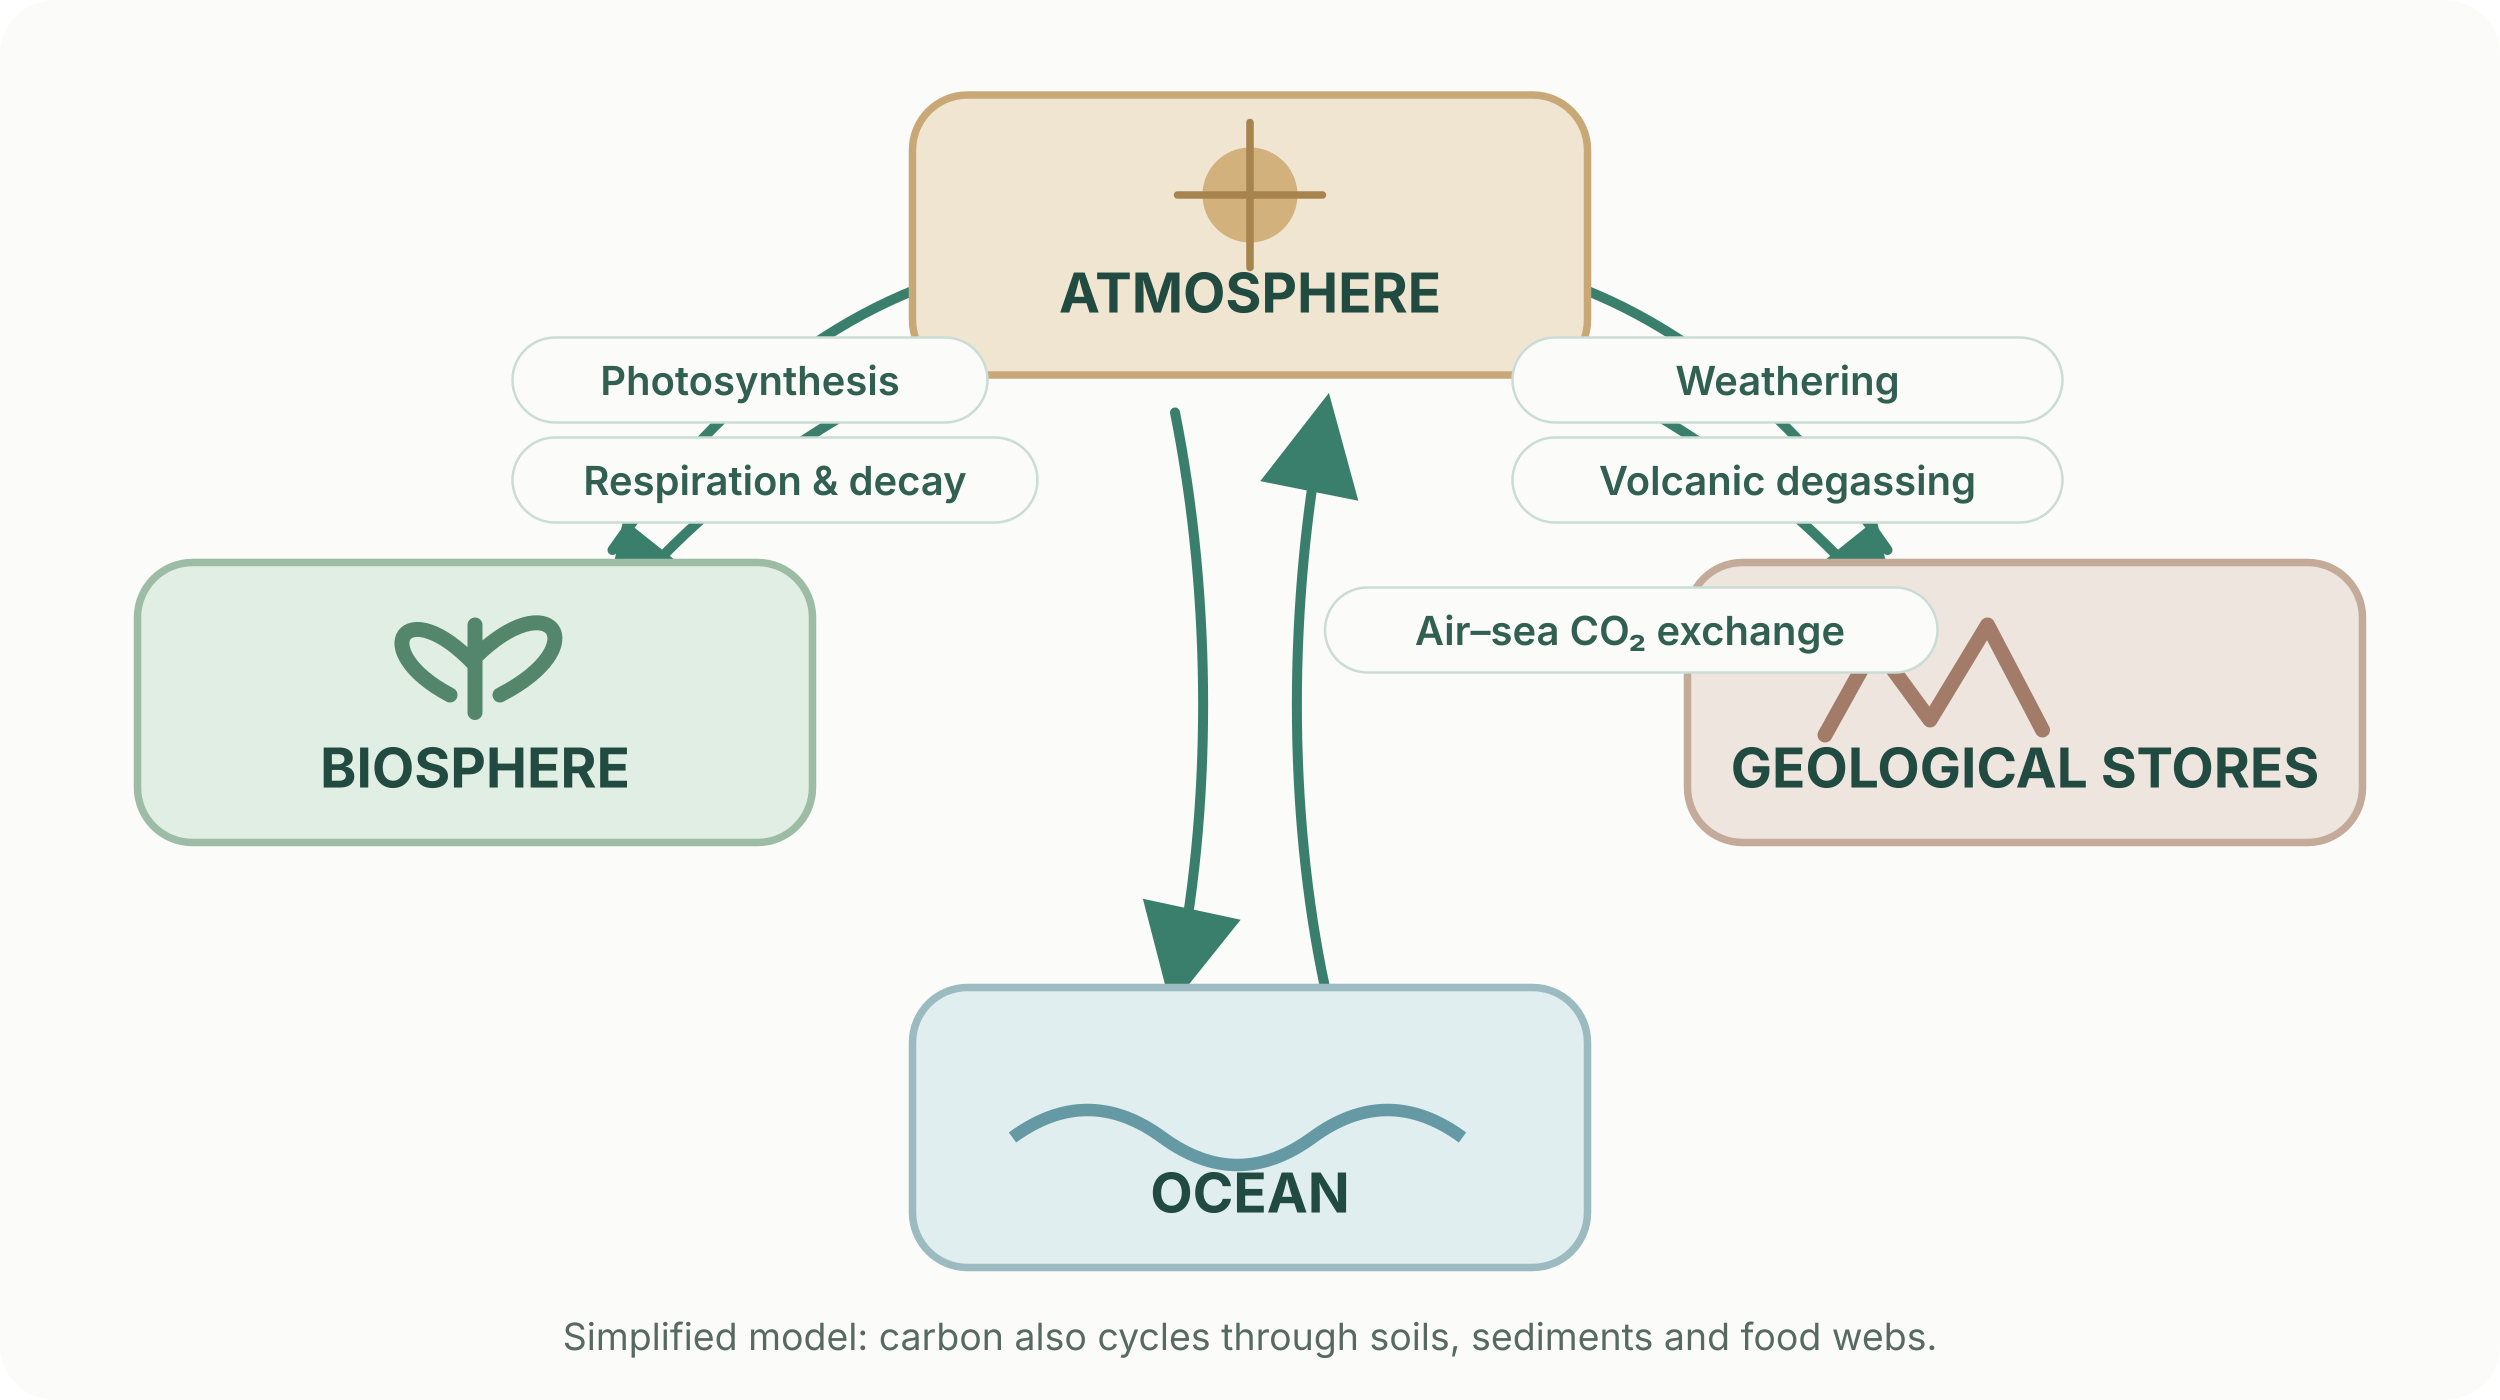
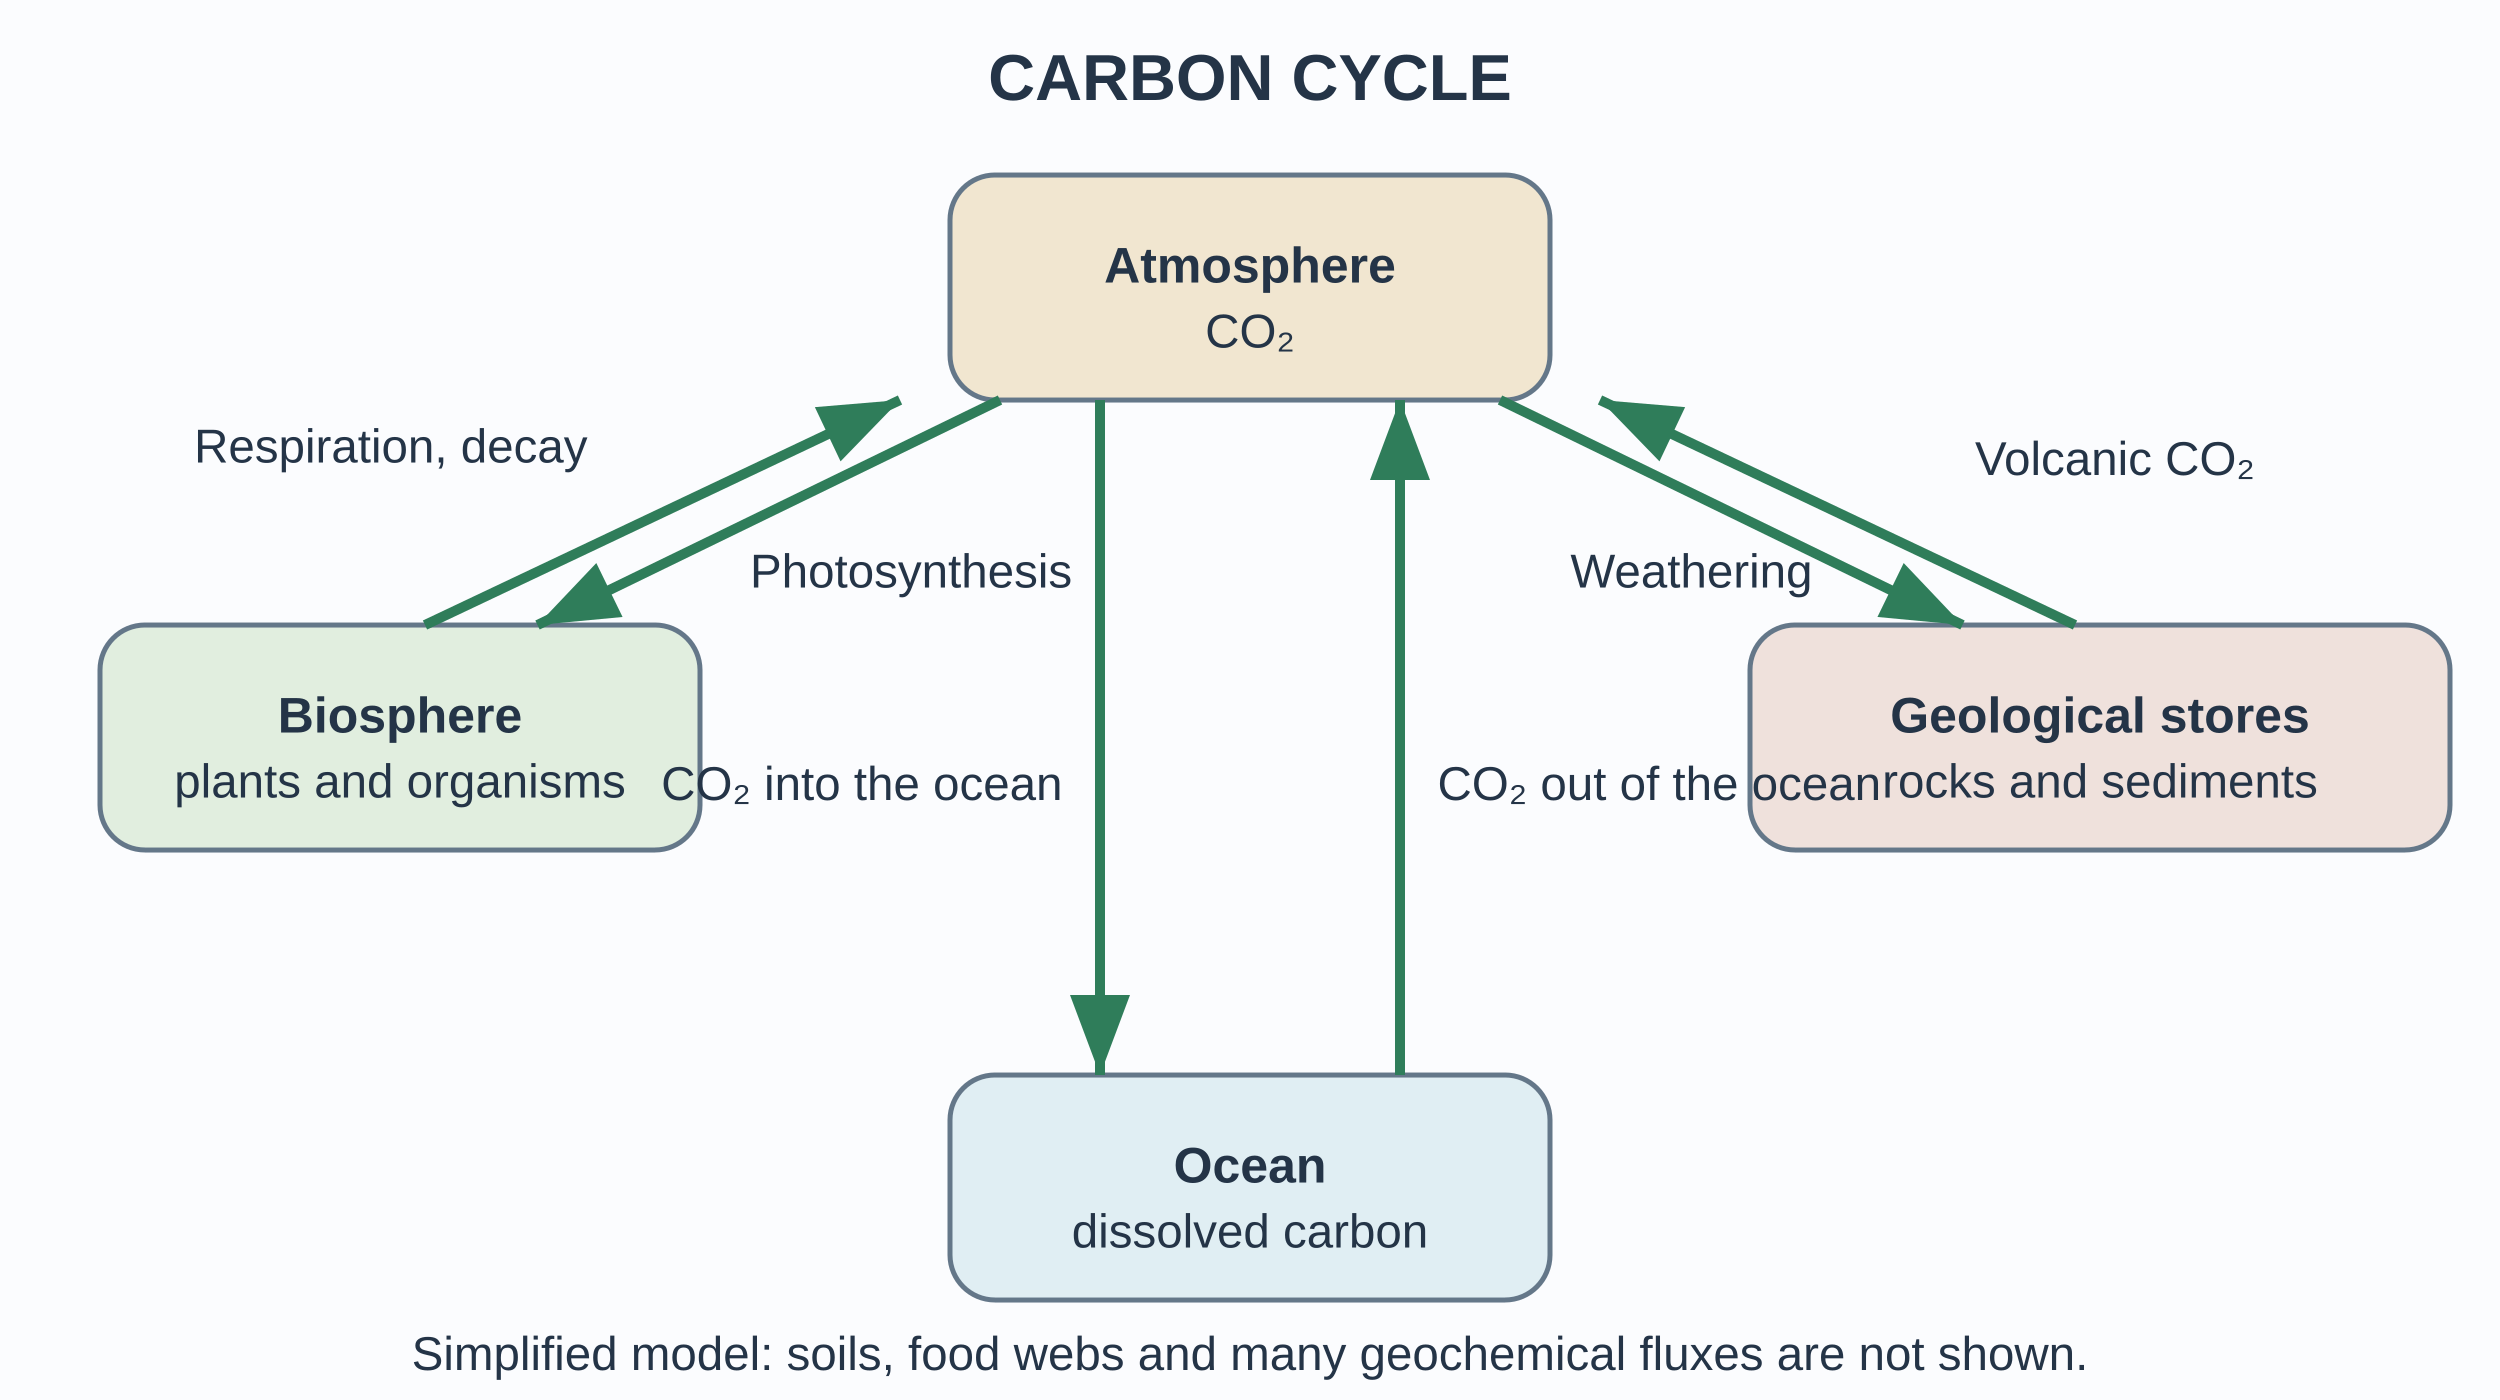
<svg xmlns="http://www.w3.org/2000/svg" viewBox="0 0 1000 560" role="img" aria-labelledby="title desc">
+   <style>text{font-family:Arial,sans-serif;fill:#243447}.t{font-size:26px;font-weight:700}.s{font-size:19px}.c{font-size:20px;font-weight:700}</style>
  <defs>
-     <marker id="arrow" markerWidth="10" markerHeight="10" refX="8" refY="5" orient="auto" markerUnits="strokeWidth">
-       <path d="M0 0L10 5L0 10Z" fill="#397f6b" />
+     <marker id="a" markerWidth="10" markerHeight="10" refX="8" refY="3" orient="auto">
+       <path d="M0 0L8 3L0 6Z" fill="#2f7d5a" />
    </marker>
-     <style>
-     .node{stroke-width:3}
-     .heading{font:700 22px Inter,Arial,sans-serif;fill:#214b40;text-anchor:middle}
-     .sub{font:16px Inter,Arial,sans-serif;fill:#526c64;text-anchor:middle}
-     .process{font:600 16px Inter,Arial,sans-serif;fill:#315f51;text-anchor:middle}
-     .flow{fill:none;stroke:#397f6b;stroke-width:4;stroke-linecap:round;marker-end:url(#arrow)}
-   </style>
  </defs>
-   <rect width="1000" height="560" rx="22" fill="#fbfbfa" />
-   <g class="flow">
-     <path d="M405 135C345 155 285 195 245 245" />
-     <path d="M245 220C290 155 345 115 405 105" />
-     <path d="M595 135C655 155 715 195 755 245" />
-     <path d="M755 220C710 155 655 115 595 105" />
-     <path d="M470 165C485 240 485 325 470 395" />
-     <path d="M530 395C515 325 515 240 530 165" />
-   </g>
-   <g>
-     <rect class="node" x="365" y="38" width="270" height="112" rx="22" fill="#f0e5d1" stroke="#c9a878" />
-     <circle cx="500" cy="78" r="19" fill="#d2b17c" />
-     <path d="M500 49V107M471 78H529" stroke="#a7834d" stroke-width="3" stroke-linecap="round" />
-     <text class="heading" x="500" y="125">ATMOSPHERE</text>
-     <rect class="node" x="55" y="225" width="270" height="112" rx="22" fill="#e1eee3" stroke="#9dbca5" />
-     <path d="M190 285V250M190 266C162 236 146 260 180 278M190 263C220 233 239 258 200 278" fill="none" stroke="#54866c" stroke-width="6" stroke-linecap="round" />
-     <text class="heading" x="190" y="315">BIOSPHERE</text>
-     <rect class="node" x="365" y="395" width="270" height="112" rx="22" fill="#e0eef0" stroke="#9bbbc0" />
-     <path d="M405 455Q435 433 465 455T525 455T585 455" fill="none" stroke="#6599a4" stroke-width="5" />
-     <text class="heading" x="500" y="485">OCEAN</text>
-     <rect class="node" x="675" y="225" width="270" height="112" rx="22" fill="#eee5df" stroke="#c4aa99" />
-     <path d="M730 294L750 258L772 288L795 250L817 292" fill="none" stroke="#a27c68" stroke-width="6" stroke-linecap="round" stroke-linejoin="round" />
-     <text class="heading" x="810" y="315">GEOLOGICAL STORES</text>
-   </g>
-   <g>
-     <rect x="205" y="135" width="190" height="34" rx="17" fill="#fbfbfa" stroke="#c9ddd4" />
-     <text class="process" x="300" y="158">Photosynthesis</text>
-     <rect x="205" y="175" width="210" height="34" rx="17" fill="#fbfbfa" stroke="#c9ddd4" />
-     <text class="process" x="310" y="198">Respiration &amp; decay</text>
-     <rect x="605" y="135" width="220" height="34" rx="17" fill="#fbfbfa" stroke="#c9ddd4" />
-     <text class="process" x="715" y="158">Weathering</text>
-     <rect x="605" y="175" width="220" height="34" rx="17" fill="#fbfbfa" stroke="#c9ddd4" />
-     <text class="process" x="715" y="198">Volcanic degassing</text>
-     <rect x="530" y="235" width="245" height="34" rx="17" fill="#fbfbfa" stroke="#c9ddd4" />
-     <text class="process" x="652" y="258">Air–sea CO₂ exchange</text>
-   </g>
-   <text x="500" y="540" font-family="Inter,Arial,sans-serif" font-size="15" fill="#566a62" text-anchor="middle">Simplified model: carbon also cycles through soils, sediments and food webs.</text>
+   <rect width="1000" height="560" fill="#fbfcfe" />
+   <text x="500" y="40" text-anchor="middle" class="t">CARBON CYCLE</text>
+   <rect x="380" y="70" width="240" height="90" rx="18" fill="#f1e6d0" stroke="#647789" stroke-width="2" />
+   <text x="500.0" y="113.0" text-anchor="middle" class="c">Atmosphere</text>
+   <text x="500.0" y="139.0" text-anchor="middle" class="s">CO₂</text>
+   <rect x="40" y="250" width="240" height="90" rx="18" fill="#e1eedf" stroke="#647789" stroke-width="2" />
+   <text x="160.0" y="293.0" text-anchor="middle" class="c">Biosphere</text>
+   <text x="160.0" y="319.0" text-anchor="middle" class="s">plants and organisms</text>
+   <rect x="700" y="250" width="280" height="90" rx="18" fill="#efe1dc" stroke="#647789" stroke-width="2" />
+   <text x="840.0" y="293.0" text-anchor="middle" class="c">Geological stores</text>
+   <text x="840.0" y="319.0" text-anchor="middle" class="s">rocks and sediments</text>
+   <rect x="380" y="430" width="240" height="90" rx="18" fill="#e0eef3" stroke="#647789" stroke-width="2" />
+   <text x="500.0" y="473.0" text-anchor="middle" class="c">Ocean</text>
+   <text x="500.0" y="499.0" text-anchor="middle" class="s">dissolved carbon</text>
+   <path d="M400 160L215 250" stroke="#2f7d5a" stroke-width="4" fill="none" marker-end="url(#a)" />
+   <path d="M170 250L360 160" stroke="#2f7d5a" stroke-width="4" fill="none" marker-end="url(#a)" />
+   <path d="M600 160L785 250" stroke="#2f7d5a" stroke-width="4" fill="none" marker-end="url(#a)" />
+   <path d="M830 250L640 160" stroke="#2f7d5a" stroke-width="4" fill="none" marker-end="url(#a)" />
+   <path d="M440 160L440 430" stroke="#2f7d5a" stroke-width="4" fill="none" marker-end="url(#a)" />
+   <path d="M560 430L560 160" stroke="#2f7d5a" stroke-width="4" fill="none" marker-end="url(#a)" />
+   <text x="300" y="235" text-anchor="start" class="s">Photosynthesis</text>
+   <text x="235" y="185" text-anchor="end" class="s">Respiration, decay</text>
+   <text x="725" y="235" text-anchor="end" class="s">Weathering</text>
+   <text x="790" y="190" text-anchor="start" class="s">Volcanic CO₂</text>
+   <text x="425" y="320" text-anchor="end" class="s">CO₂ into the ocean</text>
+   <text x="575" y="320" text-anchor="start" class="s">CO₂ out of the ocean</text>
+   <text x="500" y="548" text-anchor="middle" class="s">Simplified model: soils, food webs and many geochemical fluxes are not shown.</text>
</svg>
